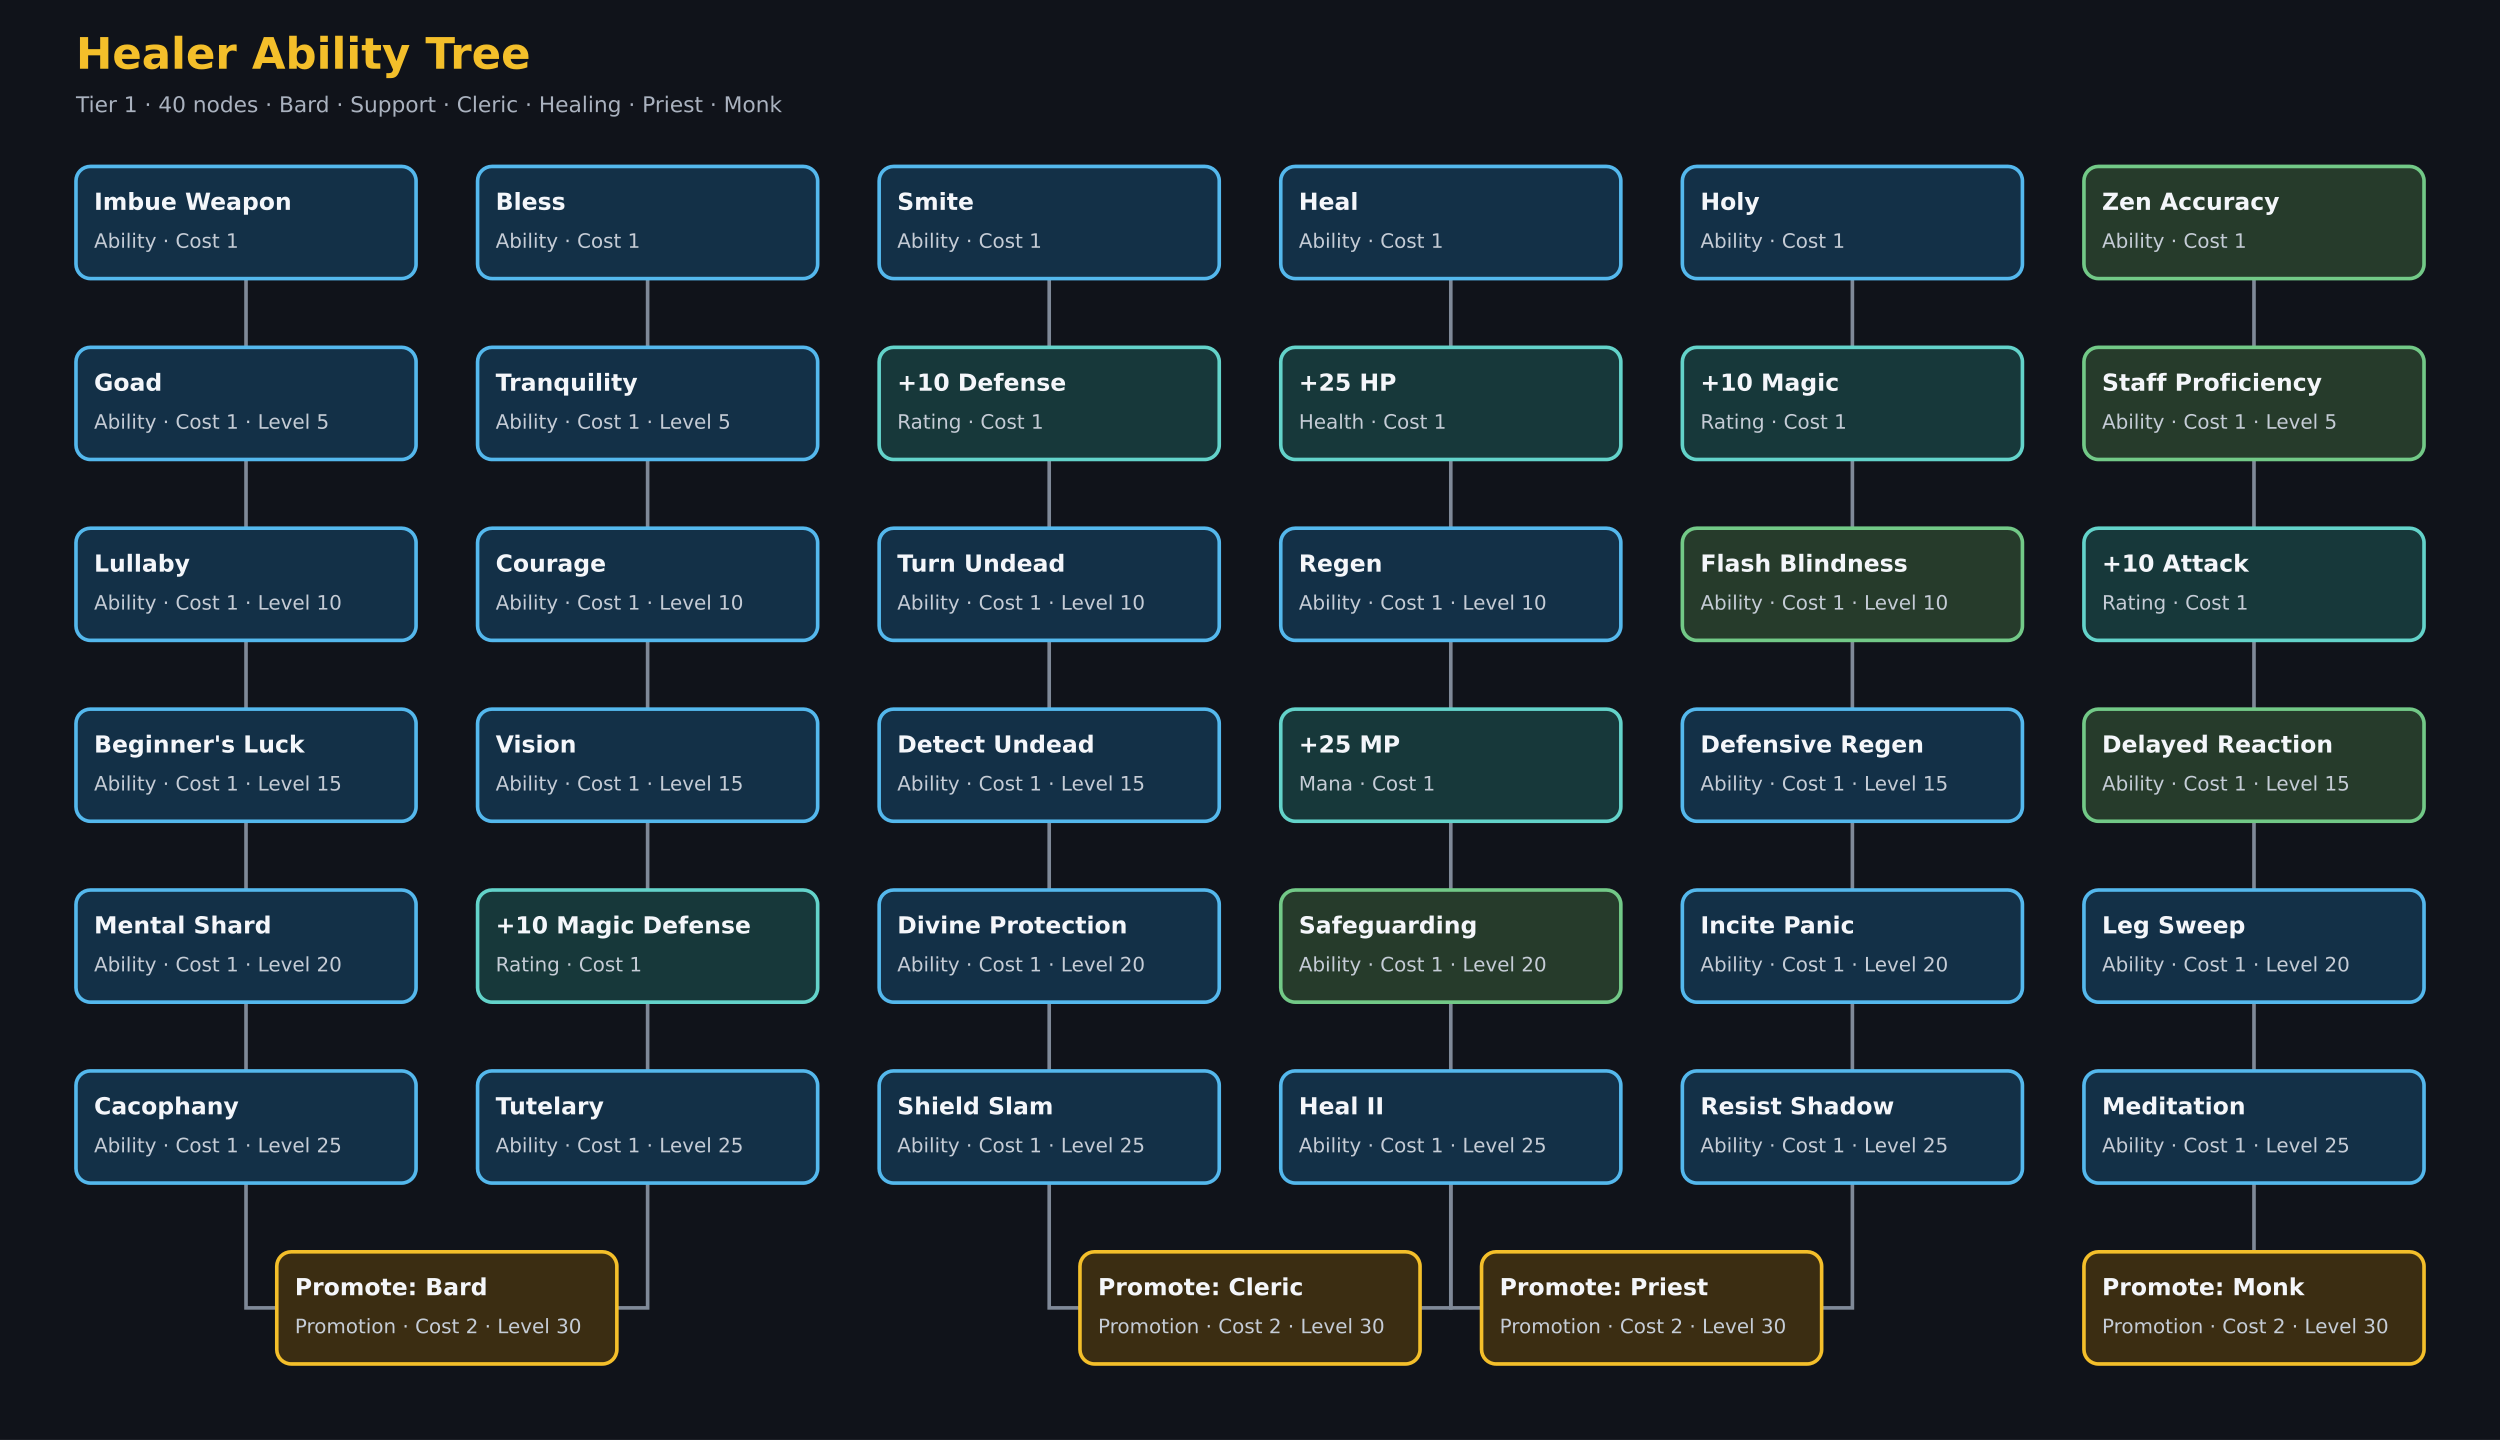
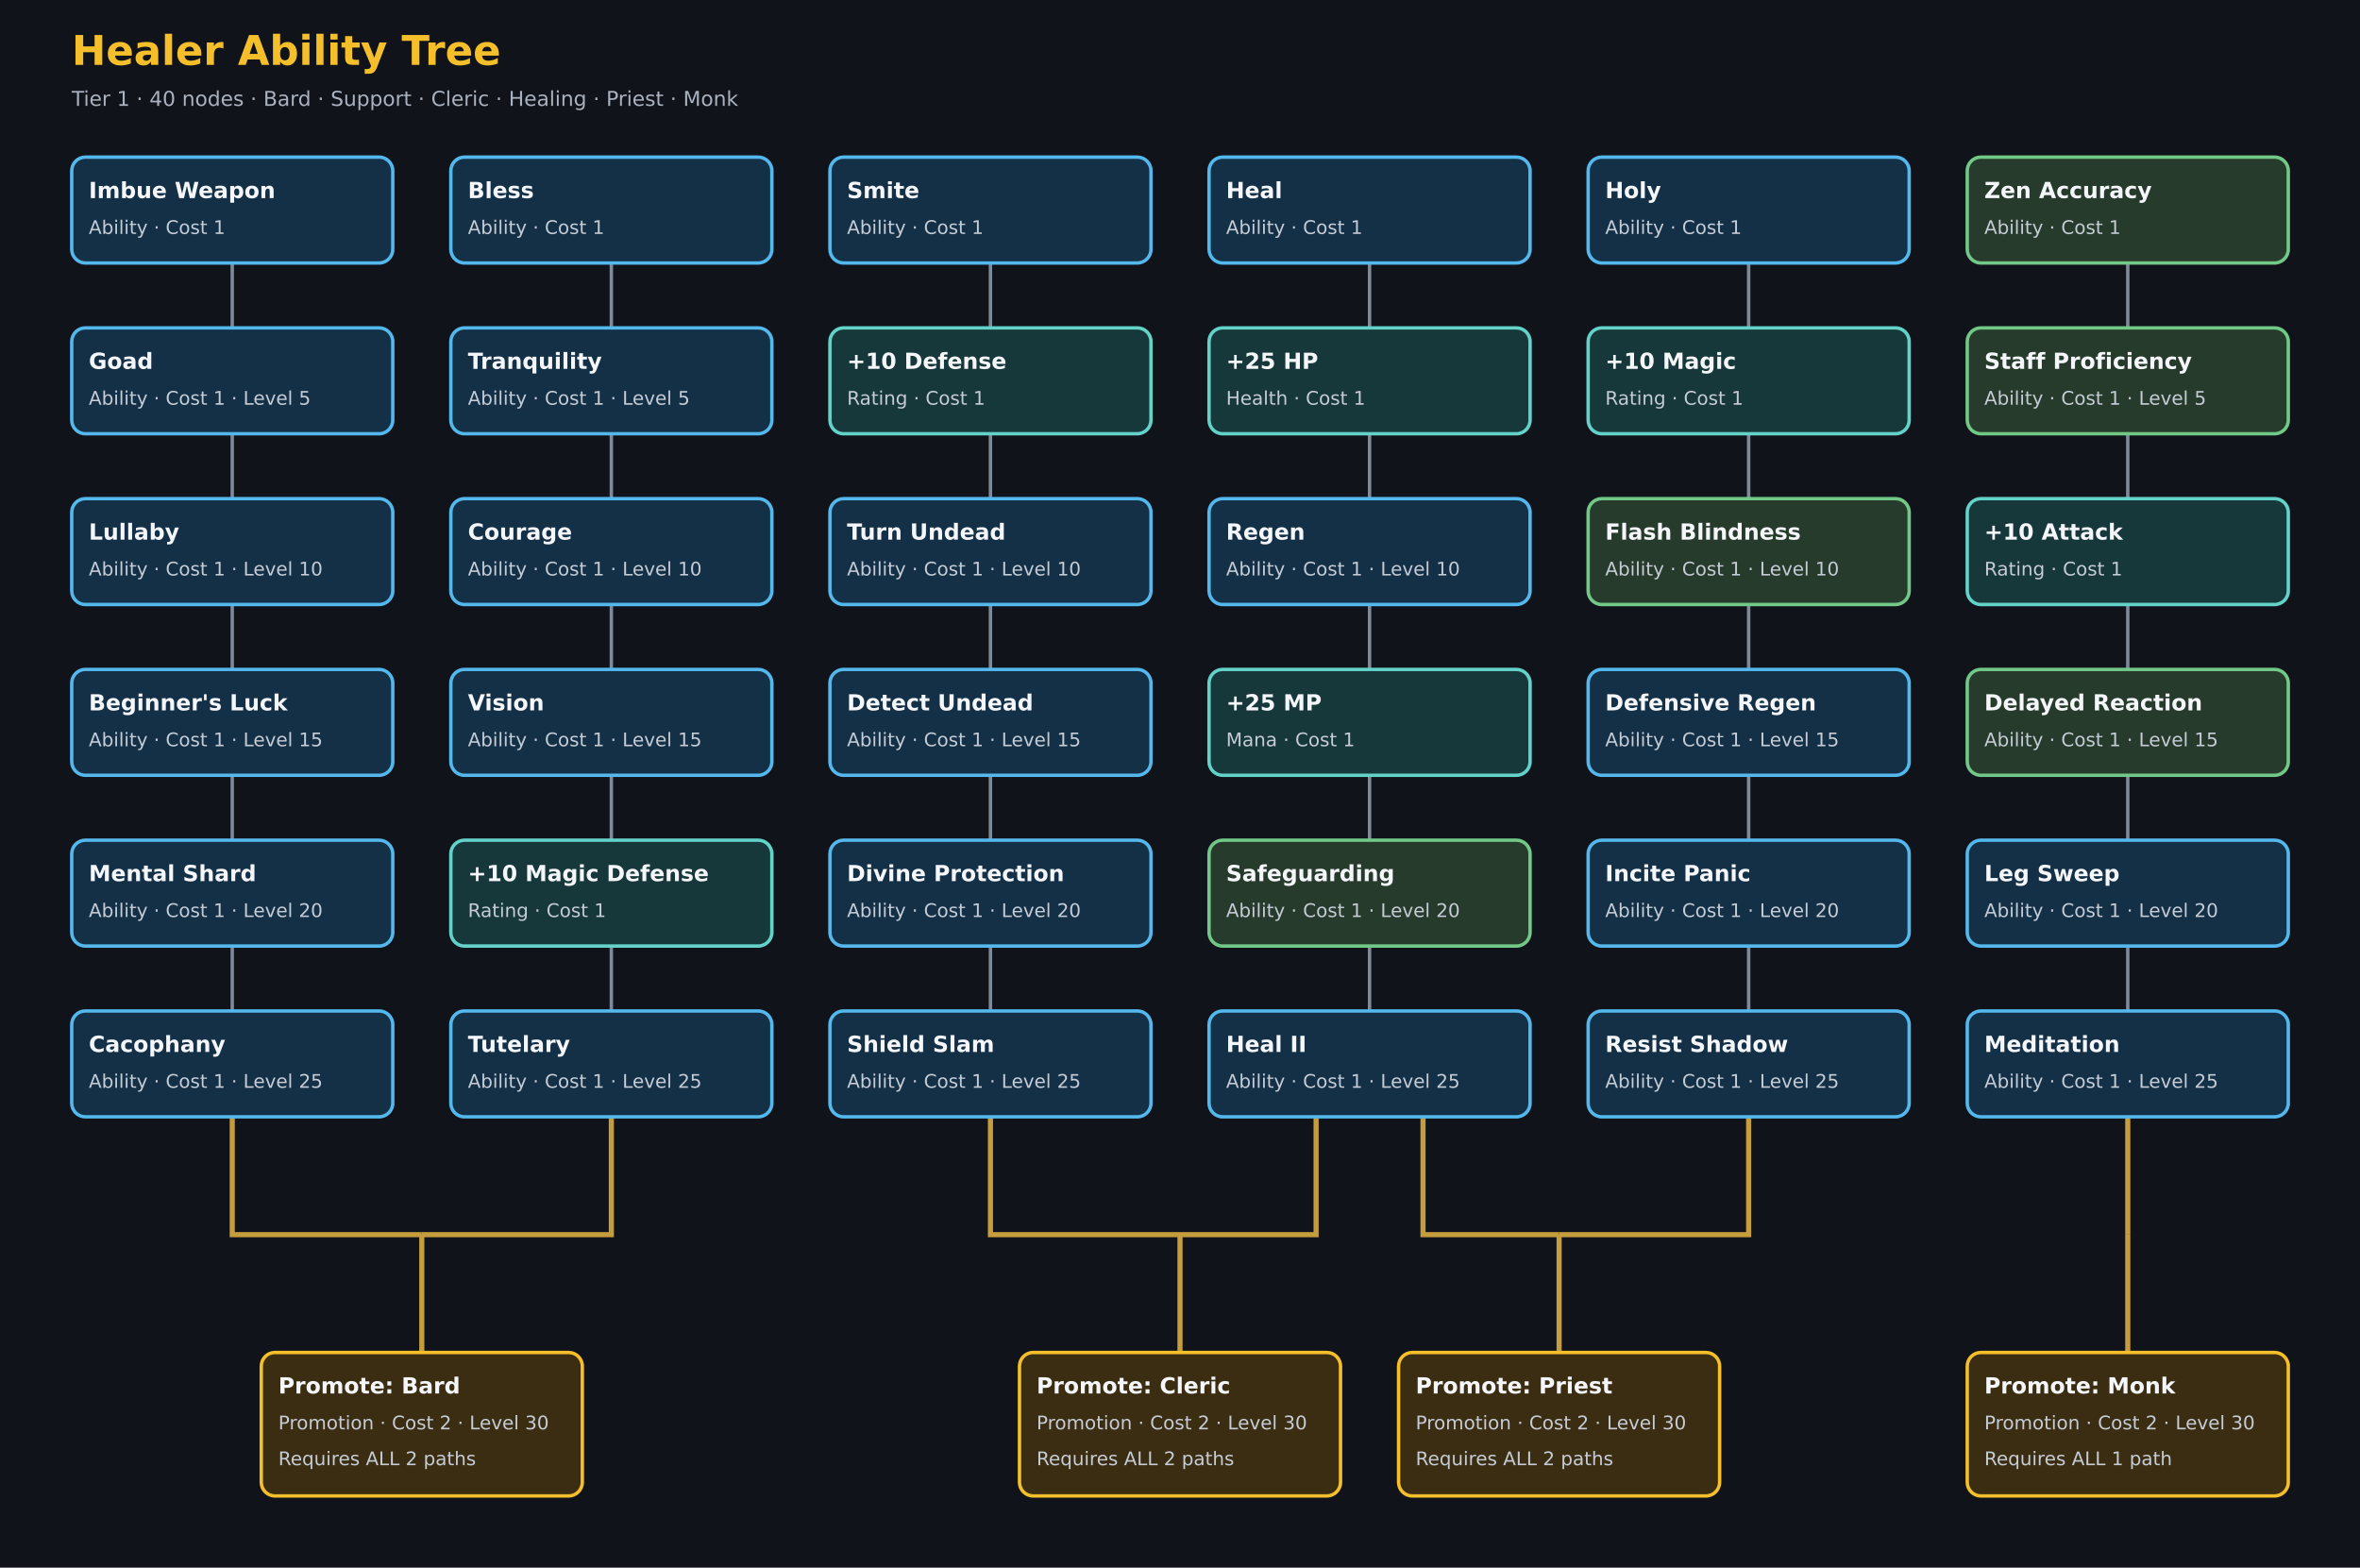
- <svg xmlns="http://www.w3.org/2000/svg" width="1382" height="796" viewBox="0 0 1382 796">
+ <svg xmlns="http://www.w3.org/2000/svg" width="1382" height="918" viewBox="0 0 1382 918">
  <style>
text{font-family:DejaVu Sans,Arial,sans-serif}
.title{fill:#f4bf2a;font-size:24px;font-weight:700}
.meta{fill:#aab2bf;font-size:12px}
.name{fill:#f4f6fa;font-size:13px;font-weight:700}
.detail{fill:#c5ccd6;font-size:11px}
+ .resource{fill:#e6bfdc;font-size:9px;font-weight:700}
.edge{fill:none;stroke:#7f8998;stroke-width:2}
+ .promotion-edge{fill:none;stroke:#c59d3d;stroke-width:3}
</style>
-   <rect width="1382" height="796" fill="#10131a" />
+   <rect width="1382" height="918" fill="#10131a" />
  <text class="title" x="42" y="38">Healer Ability Tree</text>
  <text class="meta" x="42" y="62">Tier 1 · 40 nodes · Bard · Support · Cleric · Healing · Priest · Monk</text>
  <path class="edge" d="M 136.0 123.0 V 173.0 H 136.0 V 223.0" />
  <path class="edge" d="M 136.0 223.0 V 273.0 H 136.0 V 323.0" />
  <path class="edge" d="M 136.0 323.0 V 373.0 H 136.0 V 423.0" />
  <path class="edge" d="M 136.0 423.0 V 473.0 H 136.0 V 523.0" />
  <path class="edge" d="M 136.0 523.0 V 573.0 H 136.0 V 623.0" />
  <path class="edge" d="M 358.0 123.0 V 173.0 H 358.0 V 223.0" />
  <path class="edge" d="M 358.0 223.0 V 273.0 H 358.0 V 323.0" />
  <path class="edge" d="M 358.0 323.0 V 373.0 H 358.0 V 423.0" />
  <path class="edge" d="M 358.0 423.0 V 473.0 H 358.0 V 523.0" />
  <path class="edge" d="M 358.0 523.0 V 573.0 H 358.0 V 623.0" />
  <path class="edge" d="M 580.0 123.0 V 173.0 H 580.0 V 223.0" />
  <path class="edge" d="M 580.0 223.0 V 273.0 H 580.0 V 323.0" />
  <path class="edge" d="M 580.0 323.0 V 373.0 H 580.0 V 423.0" />
  <path class="edge" d="M 580.0 423.0 V 473.0 H 580.0 V 523.0" />
  <path class="edge" d="M 580.0 523.0 V 573.0 H 580.0 V 623.0" />
  <path class="edge" d="M 802.0 123.0 V 173.0 H 802.0 V 223.0" />
  <path class="edge" d="M 802.0 223.0 V 273.0 H 802.0 V 323.0" />
  <path class="edge" d="M 802.0 323.0 V 373.0 H 802.0 V 423.0" />
  <path class="edge" d="M 802.0 423.0 V 473.0 H 802.0 V 523.0" />
  <path class="edge" d="M 802.0 523.0 V 573.0 H 802.0 V 623.0" />
  <path class="edge" d="M 1024.0 123.0 V 173.0 H 1024.0 V 223.0" />
  <path class="edge" d="M 1024.0 223.0 V 273.0 H 1024.0 V 323.0" />
  <path class="edge" d="M 1024.0 323.0 V 373.0 H 1024.0 V 423.0" />
  <path class="edge" d="M 1024.0 423.0 V 473.0 H 1024.0 V 523.0" />
  <path class="edge" d="M 1024.0 523.0 V 573.0 H 1024.0 V 623.0" />
  <path class="edge" d="M 1246.0 123.0 V 173.0 H 1246.0 V 223.0" />
  <path class="edge" d="M 1246.0 223.0 V 273.0 H 1246.0 V 323.0" />
  <path class="edge" d="M 1246.0 323.0 V 373.0 H 1246.0 V 423.0" />
  <path class="edge" d="M 1246.0 423.0 V 473.0 H 1246.0 V 523.0" />
  <path class="edge" d="M 1246.0 523.0 V 573.0 H 1246.0 V 623.0" />
-   <path class="edge" d="M 136.0 623.0 V 723.0 H 247.0 V 723.0" />
-   <path class="edge" d="M 358.0 623.0 V 723.0 H 247.0 V 723.0" />
-   <path class="edge" d="M 580.0 623.0 V 723.0 H 691.0 V 723.0" />
-   <path class="edge" d="M 802.0 623.0 V 723.0 H 691.0 V 723.0" />
-   <path class="edge" d="M 1024.0 623.0 V 723.0 H 913.0 V 723.0" />
-   <path class="edge" d="M 802.0 623.0 V 723.0 H 913.0 V 723.0" />
-   <path class="edge" d="M 1246.0 623.0 V 673.0 H 1246.0 V 723.0" />
+   <path class="promotion-edge" d="M 136.0 654.0 V 723.0 H 247.0" />
+   <path class="promotion-edge" d="M 358.0 654.0 V 723.0 H 247.0" />
+   <path class="promotion-edge" d="M 247.0 723.0 V 792.0" />
+   <path class="promotion-edge" d="M 580.0 654.0 V 723.0 H 691.0" />
+   <path class="promotion-edge" d="M 770.7 654.0 V 723.0 H 691.0" />
+   <path class="promotion-edge" d="M 691.0 723.0 V 792.0" />
+   <path class="promotion-edge" d="M 833.3 654.0 V 723.0 H 913.0" />
+   <path class="promotion-edge" d="M 1024.0 654.0 V 723.0 H 913.0" />
+   <path class="promotion-edge" d="M 913.0 723.0 V 792.0" />
+   <path class="promotion-edge" d="M 1246.0 654.0 V 723.0 H 1246.0" />
+   <path class="promotion-edge" d="M 1246.0 723.0 V 792.0" />
  <rect x="42.0" y="92.0" width="188" height="62" rx="8" fill="#133047" stroke="#54b8ed" stroke-width="2" />
  <text class="name" x="52.0" y="116.0">Imbue Weapon</text>
  <text class="detail" x="52.0" y="137.0">Ability · Cost 1</text>
  <rect x="42.0" y="192.0" width="188" height="62" rx="8" fill="#133047" stroke="#54b8ed" stroke-width="2" />
  <text class="name" x="52.0" y="216.0">Goad</text>
  <text class="detail" x="52.0" y="237.0">Ability · Cost 1 · Level 5</text>
  <rect x="42.0" y="292.0" width="188" height="62" rx="8" fill="#133047" stroke="#54b8ed" stroke-width="2" />
  <text class="name" x="52.0" y="316.0">Lullaby</text>
  <text class="detail" x="52.0" y="337.0">Ability · Cost 1 · Level 10</text>
  <rect x="42.0" y="392.0" width="188" height="62" rx="8" fill="#133047" stroke="#54b8ed" stroke-width="2" />
  <text class="name" x="52.0" y="416.0">Beginner's Luck</text>
  <text class="detail" x="52.0" y="437.0">Ability · Cost 1 · Level 15</text>
  <rect x="42.0" y="492.0" width="188" height="62" rx="8" fill="#133047" stroke="#54b8ed" stroke-width="2" />
  <text class="name" x="52.0" y="516.0">Mental Shard</text>
  <text class="detail" x="52.0" y="537.0">Ability · Cost 1 · Level 20</text>
  <rect x="42.0" y="592.0" width="188" height="62" rx="8" fill="#133047" stroke="#54b8ed" stroke-width="2" />
  <text class="name" x="52.0" y="616.0">Cacophany</text>
  <text class="detail" x="52.0" y="637.0">Ability · Cost 1 · Level 25</text>
  <rect x="264.0" y="92.0" width="188" height="62" rx="8" fill="#133047" stroke="#54b8ed" stroke-width="2" />
  <text class="name" x="274.0" y="116.0">Bless</text>
  <text class="detail" x="274.0" y="137.0">Ability · Cost 1</text>
  <rect x="264.0" y="192.0" width="188" height="62" rx="8" fill="#133047" stroke="#54b8ed" stroke-width="2" />
  <text class="name" x="274.0" y="216.0">Tranquility</text>
  <text class="detail" x="274.0" y="237.0">Ability · Cost 1 · Level 5</text>
  <rect x="264.0" y="292.0" width="188" height="62" rx="8" fill="#133047" stroke="#54b8ed" stroke-width="2" />
  <text class="name" x="274.0" y="316.0">Courage</text>
  <text class="detail" x="274.0" y="337.0">Ability · Cost 1 · Level 10</text>
  <rect x="264.0" y="392.0" width="188" height="62" rx="8" fill="#133047" stroke="#54b8ed" stroke-width="2" />
  <text class="name" x="274.0" y="416.0">Vision</text>
  <text class="detail" x="274.0" y="437.0">Ability · Cost 1 · Level 15</text>
  <rect x="264.0" y="492.0" width="188" height="62" rx="8" fill="#17383a" stroke="#63d3ca" stroke-width="2" />
  <text class="name" x="274.0" y="516.0">+10 Magic Defense</text>
  <text class="detail" x="274.0" y="537.0">Rating · Cost 1</text>
  <rect x="264.0" y="592.0" width="188" height="62" rx="8" fill="#133047" stroke="#54b8ed" stroke-width="2" />
  <text class="name" x="274.0" y="616.0">Tutelary</text>
  <text class="detail" x="274.0" y="637.0">Ability · Cost 1 · Level 25</text>
  <rect x="486.0" y="92.0" width="188" height="62" rx="8" fill="#133047" stroke="#54b8ed" stroke-width="2" />
  <text class="name" x="496.0" y="116.0">Smite</text>
  <text class="detail" x="496.0" y="137.0">Ability · Cost 1</text>
  <rect x="486.0" y="192.0" width="188" height="62" rx="8" fill="#17383a" stroke="#63d3ca" stroke-width="2" />
  <text class="name" x="496.0" y="216.0">+10 Defense</text>
  <text class="detail" x="496.0" y="237.0">Rating · Cost 1</text>
  <rect x="486.0" y="292.0" width="188" height="62" rx="8" fill="#133047" stroke="#54b8ed" stroke-width="2" />
  <text class="name" x="496.0" y="316.0">Turn Undead</text>
  <text class="detail" x="496.0" y="337.0">Ability · Cost 1 · Level 10</text>
  <rect x="486.0" y="392.0" width="188" height="62" rx="8" fill="#133047" stroke="#54b8ed" stroke-width="2" />
  <text class="name" x="496.0" y="416.0">Detect Undead</text>
  <text class="detail" x="496.0" y="437.0">Ability · Cost 1 · Level 15</text>
  <rect x="486.0" y="492.0" width="188" height="62" rx="8" fill="#133047" stroke="#54b8ed" stroke-width="2" />
  <text class="name" x="496.0" y="516.0">Divine Protection</text>
  <text class="detail" x="496.0" y="537.0">Ability · Cost 1 · Level 20</text>
  <rect x="486.0" y="592.0" width="188" height="62" rx="8" fill="#133047" stroke="#54b8ed" stroke-width="2" />
  <text class="name" x="496.0" y="616.0">Shield Slam</text>
  <text class="detail" x="496.0" y="637.0">Ability · Cost 1 · Level 25</text>
  <rect x="708.0" y="92.0" width="188" height="62" rx="8" fill="#133047" stroke="#54b8ed" stroke-width="2" />
  <text class="name" x="718.0" y="116.0">Heal</text>
  <text class="detail" x="718.0" y="137.0">Ability · Cost 1</text>
  <rect x="708.0" y="192.0" width="188" height="62" rx="8" fill="#17383a" stroke="#63d3ca" stroke-width="2" />
  <text class="name" x="718.0" y="216.0">+25 HP</text>
  <text class="detail" x="718.0" y="237.0">Health · Cost 1</text>
  <rect x="708.0" y="292.0" width="188" height="62" rx="8" fill="#133047" stroke="#54b8ed" stroke-width="2" />
  <text class="name" x="718.0" y="316.0">Regen</text>
  <text class="detail" x="718.0" y="337.0">Ability · Cost 1 · Level 10</text>
  <rect x="708.0" y="392.0" width="188" height="62" rx="8" fill="#17383a" stroke="#63d3ca" stroke-width="2" />
  <text class="name" x="718.0" y="416.0">+25 MP</text>
  <text class="detail" x="718.0" y="437.0">Mana · Cost 1</text>
  <rect x="708.0" y="492.0" width="188" height="62" rx="8" fill="#263b2b" stroke="#72c987" stroke-width="2" />
  <text class="name" x="718.0" y="516.0">Safeguarding</text>
  <text class="detail" x="718.0" y="537.0">Ability · Cost 1 · Level 20</text>
  <rect x="708.0" y="592.0" width="188" height="62" rx="8" fill="#133047" stroke="#54b8ed" stroke-width="2" />
  <text class="name" x="718.0" y="616.0">Heal II</text>
  <text class="detail" x="718.0" y="637.0">Ability · Cost 1 · Level 25</text>
  <rect x="930.0" y="92.0" width="188" height="62" rx="8" fill="#133047" stroke="#54b8ed" stroke-width="2" />
  <text class="name" x="940.0" y="116.0">Holy</text>
  <text class="detail" x="940.0" y="137.0">Ability · Cost 1</text>
  <rect x="930.0" y="192.0" width="188" height="62" rx="8" fill="#17383a" stroke="#63d3ca" stroke-width="2" />
  <text class="name" x="940.0" y="216.0">+10 Magic</text>
  <text class="detail" x="940.0" y="237.0">Rating · Cost 1</text>
  <rect x="930.0" y="292.0" width="188" height="62" rx="8" fill="#263b2b" stroke="#72c987" stroke-width="2" />
  <text class="name" x="940.0" y="316.0">Flash Blindness</text>
  <text class="detail" x="940.0" y="337.0">Ability · Cost 1 · Level 10</text>
  <rect x="930.0" y="392.0" width="188" height="62" rx="8" fill="#133047" stroke="#54b8ed" stroke-width="2" />
  <text class="name" x="940.0" y="416.0">Defensive Regen</text>
  <text class="detail" x="940.0" y="437.0">Ability · Cost 1 · Level 15</text>
  <rect x="930.0" y="492.0" width="188" height="62" rx="8" fill="#133047" stroke="#54b8ed" stroke-width="2" />
  <text class="name" x="940.0" y="516.0">Incite Panic</text>
  <text class="detail" x="940.0" y="537.0">Ability · Cost 1 · Level 20</text>
  <rect x="930.0" y="592.0" width="188" height="62" rx="8" fill="#133047" stroke="#54b8ed" stroke-width="2" />
  <text class="name" x="940.0" y="616.0">Resist Shadow</text>
  <text class="detail" x="940.0" y="637.0">Ability · Cost 1 · Level 25</text>
  <rect x="1152.0" y="92.0" width="188" height="62" rx="8" fill="#263b2b" stroke="#72c987" stroke-width="2" />
  <text class="name" x="1162.0" y="116.0">Zen Accuracy</text>
  <text class="detail" x="1162.0" y="137.0">Ability · Cost 1</text>
  <rect x="1152.0" y="192.0" width="188" height="62" rx="8" fill="#263b2b" stroke="#72c987" stroke-width="2" />
  <text class="name" x="1162.0" y="216.0">Staff Proficiency</text>
  <text class="detail" x="1162.0" y="237.0">Ability · Cost 1 · Level 5</text>
  <rect x="1152.0" y="292.0" width="188" height="62" rx="8" fill="#17383a" stroke="#63d3ca" stroke-width="2" />
  <text class="name" x="1162.0" y="316.0">+10 Attack</text>
  <text class="detail" x="1162.0" y="337.0">Rating · Cost 1</text>
  <rect x="1152.0" y="392.0" width="188" height="62" rx="8" fill="#263b2b" stroke="#72c987" stroke-width="2" />
  <text class="name" x="1162.0" y="416.0">Delayed Reaction</text>
  <text class="detail" x="1162.0" y="437.0">Ability · Cost 1 · Level 15</text>
  <rect x="1152.0" y="492.0" width="188" height="62" rx="8" fill="#133047" stroke="#54b8ed" stroke-width="2" />
  <text class="name" x="1162.0" y="516.0">Leg Sweep</text>
  <text class="detail" x="1162.0" y="537.0">Ability · Cost 1 · Level 20</text>
  <rect x="1152.0" y="592.0" width="188" height="62" rx="8" fill="#133047" stroke="#54b8ed" stroke-width="2" />
  <text class="name" x="1162.0" y="616.0">Meditation</text>
  <text class="detail" x="1162.0" y="637.0">Ability · Cost 1 · Level 25</text>
-   <rect x="153.0" y="692.0" width="188" height="62" rx="8" fill="#3b2d12" stroke="#f4bf2a" stroke-width="2" />
-   <text class="name" x="163.0" y="716.0">Promote: Bard</text>
-   <text class="detail" x="163.0" y="737.0">Promotion · Cost 2 · Level 30</text>
-   <rect x="597.0" y="692.0" width="188" height="62" rx="8" fill="#3b2d12" stroke="#f4bf2a" stroke-width="2" />
-   <text class="name" x="607.0" y="716.0">Promote: Cleric</text>
-   <text class="detail" x="607.0" y="737.0">Promotion · Cost 2 · Level 30</text>
-   <rect x="819.0" y="692.0" width="188" height="62" rx="8" fill="#3b2d12" stroke="#f4bf2a" stroke-width="2" />
-   <text class="name" x="829.0" y="716.0">Promote: Priest</text>
-   <text class="detail" x="829.0" y="737.0">Promotion · Cost 2 · Level 30</text>
-   <rect x="1152.0" y="692.0" width="188" height="62" rx="8" fill="#3b2d12" stroke="#f4bf2a" stroke-width="2" />
-   <text class="name" x="1162.0" y="716.0">Promote: Monk</text>
-   <text class="detail" x="1162.0" y="737.0">Promotion · Cost 2 · Level 30</text>
+   <rect x="153.0" y="792.0" width="188" height="84" rx="8" fill="#3b2d12" stroke="#f4bf2a" stroke-width="2" />
+   <text class="name" x="163.0" y="816.0">Promote: Bard</text>
+   <text class="detail" x="163.0" y="837.0">Promotion · Cost 2 · Level 30</text>
+   <text class="detail" x="163.0" y="858.0">Requires ALL 2 paths</text>
+   <rect x="597.0" y="792.0" width="188" height="84" rx="8" fill="#3b2d12" stroke="#f4bf2a" stroke-width="2" />
+   <text class="name" x="607.0" y="816.0">Promote: Cleric</text>
+   <text class="detail" x="607.0" y="837.0">Promotion · Cost 2 · Level 30</text>
+   <text class="detail" x="607.0" y="858.0">Requires ALL 2 paths</text>
+   <rect x="819.0" y="792.0" width="188" height="84" rx="8" fill="#3b2d12" stroke="#f4bf2a" stroke-width="2" />
+   <text class="name" x="829.0" y="816.0">Promote: Priest</text>
+   <text class="detail" x="829.0" y="837.0">Promotion · Cost 2 · Level 30</text>
+   <text class="detail" x="829.0" y="858.0">Requires ALL 2 paths</text>
+   <rect x="1152.0" y="792.0" width="188" height="84" rx="8" fill="#3b2d12" stroke="#f4bf2a" stroke-width="2" />
+   <text class="name" x="1162.0" y="816.0">Promote: Monk</text>
+   <text class="detail" x="1162.0" y="837.0">Promotion · Cost 2 · Level 30</text>
+   <text class="detail" x="1162.0" y="858.0">Requires ALL 1 path</text>
</svg>
